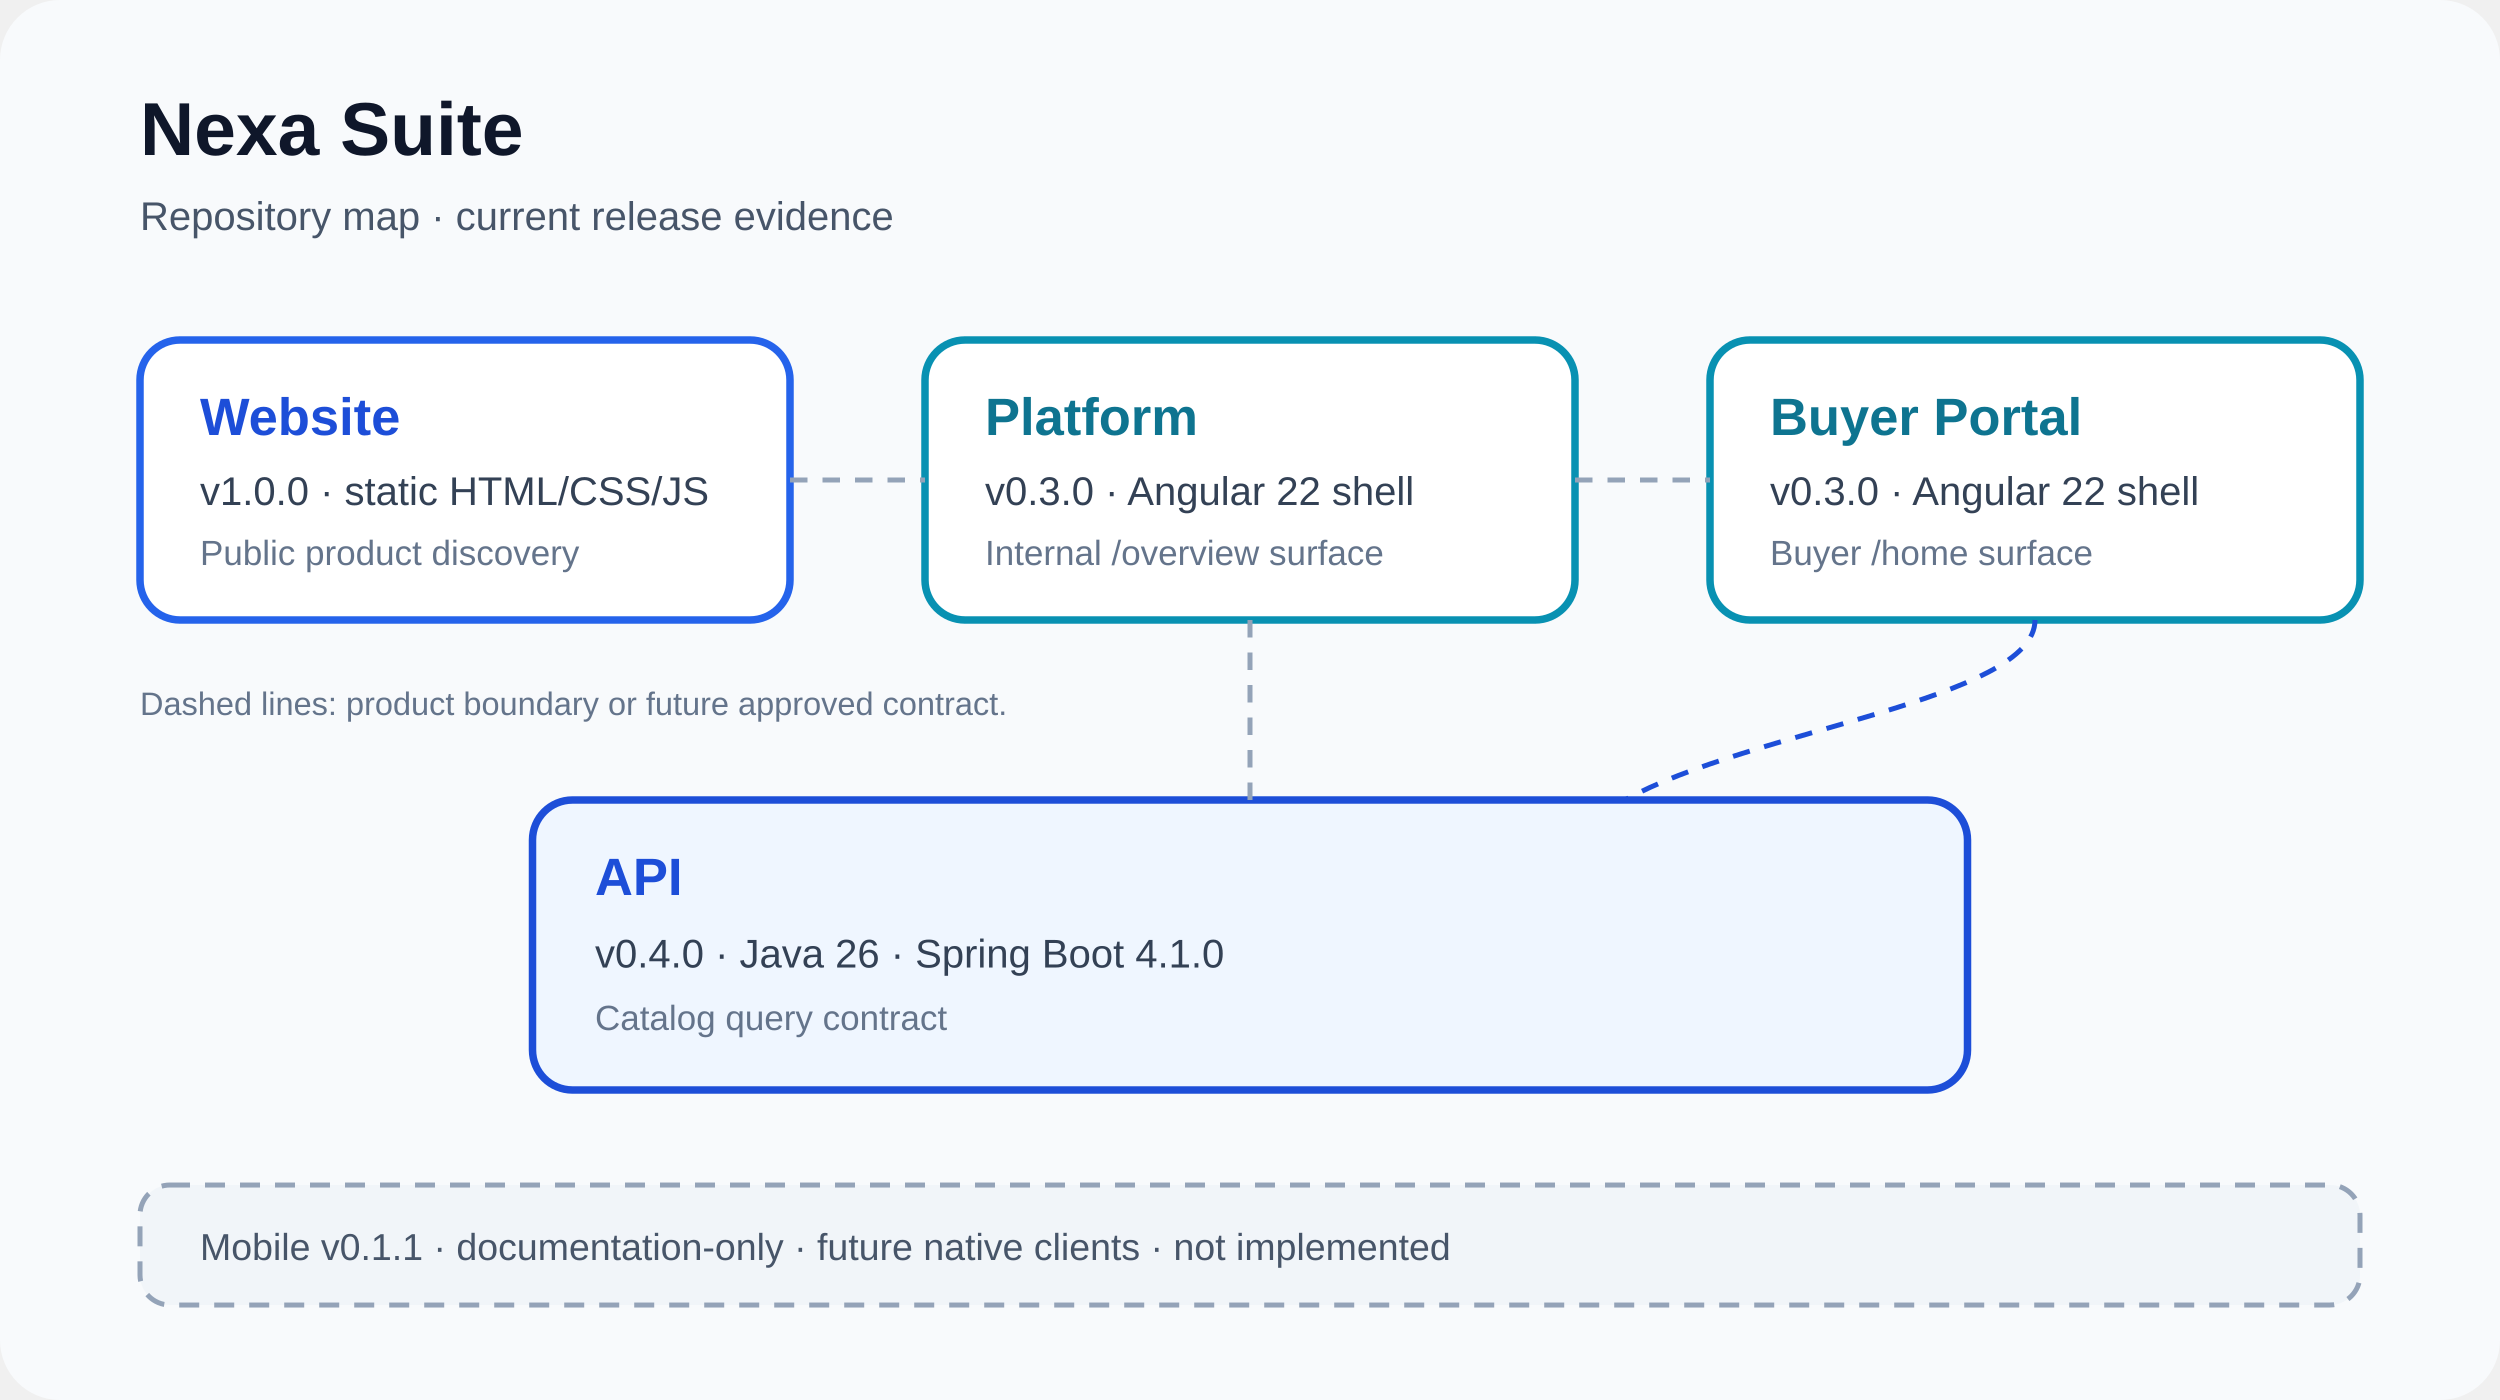
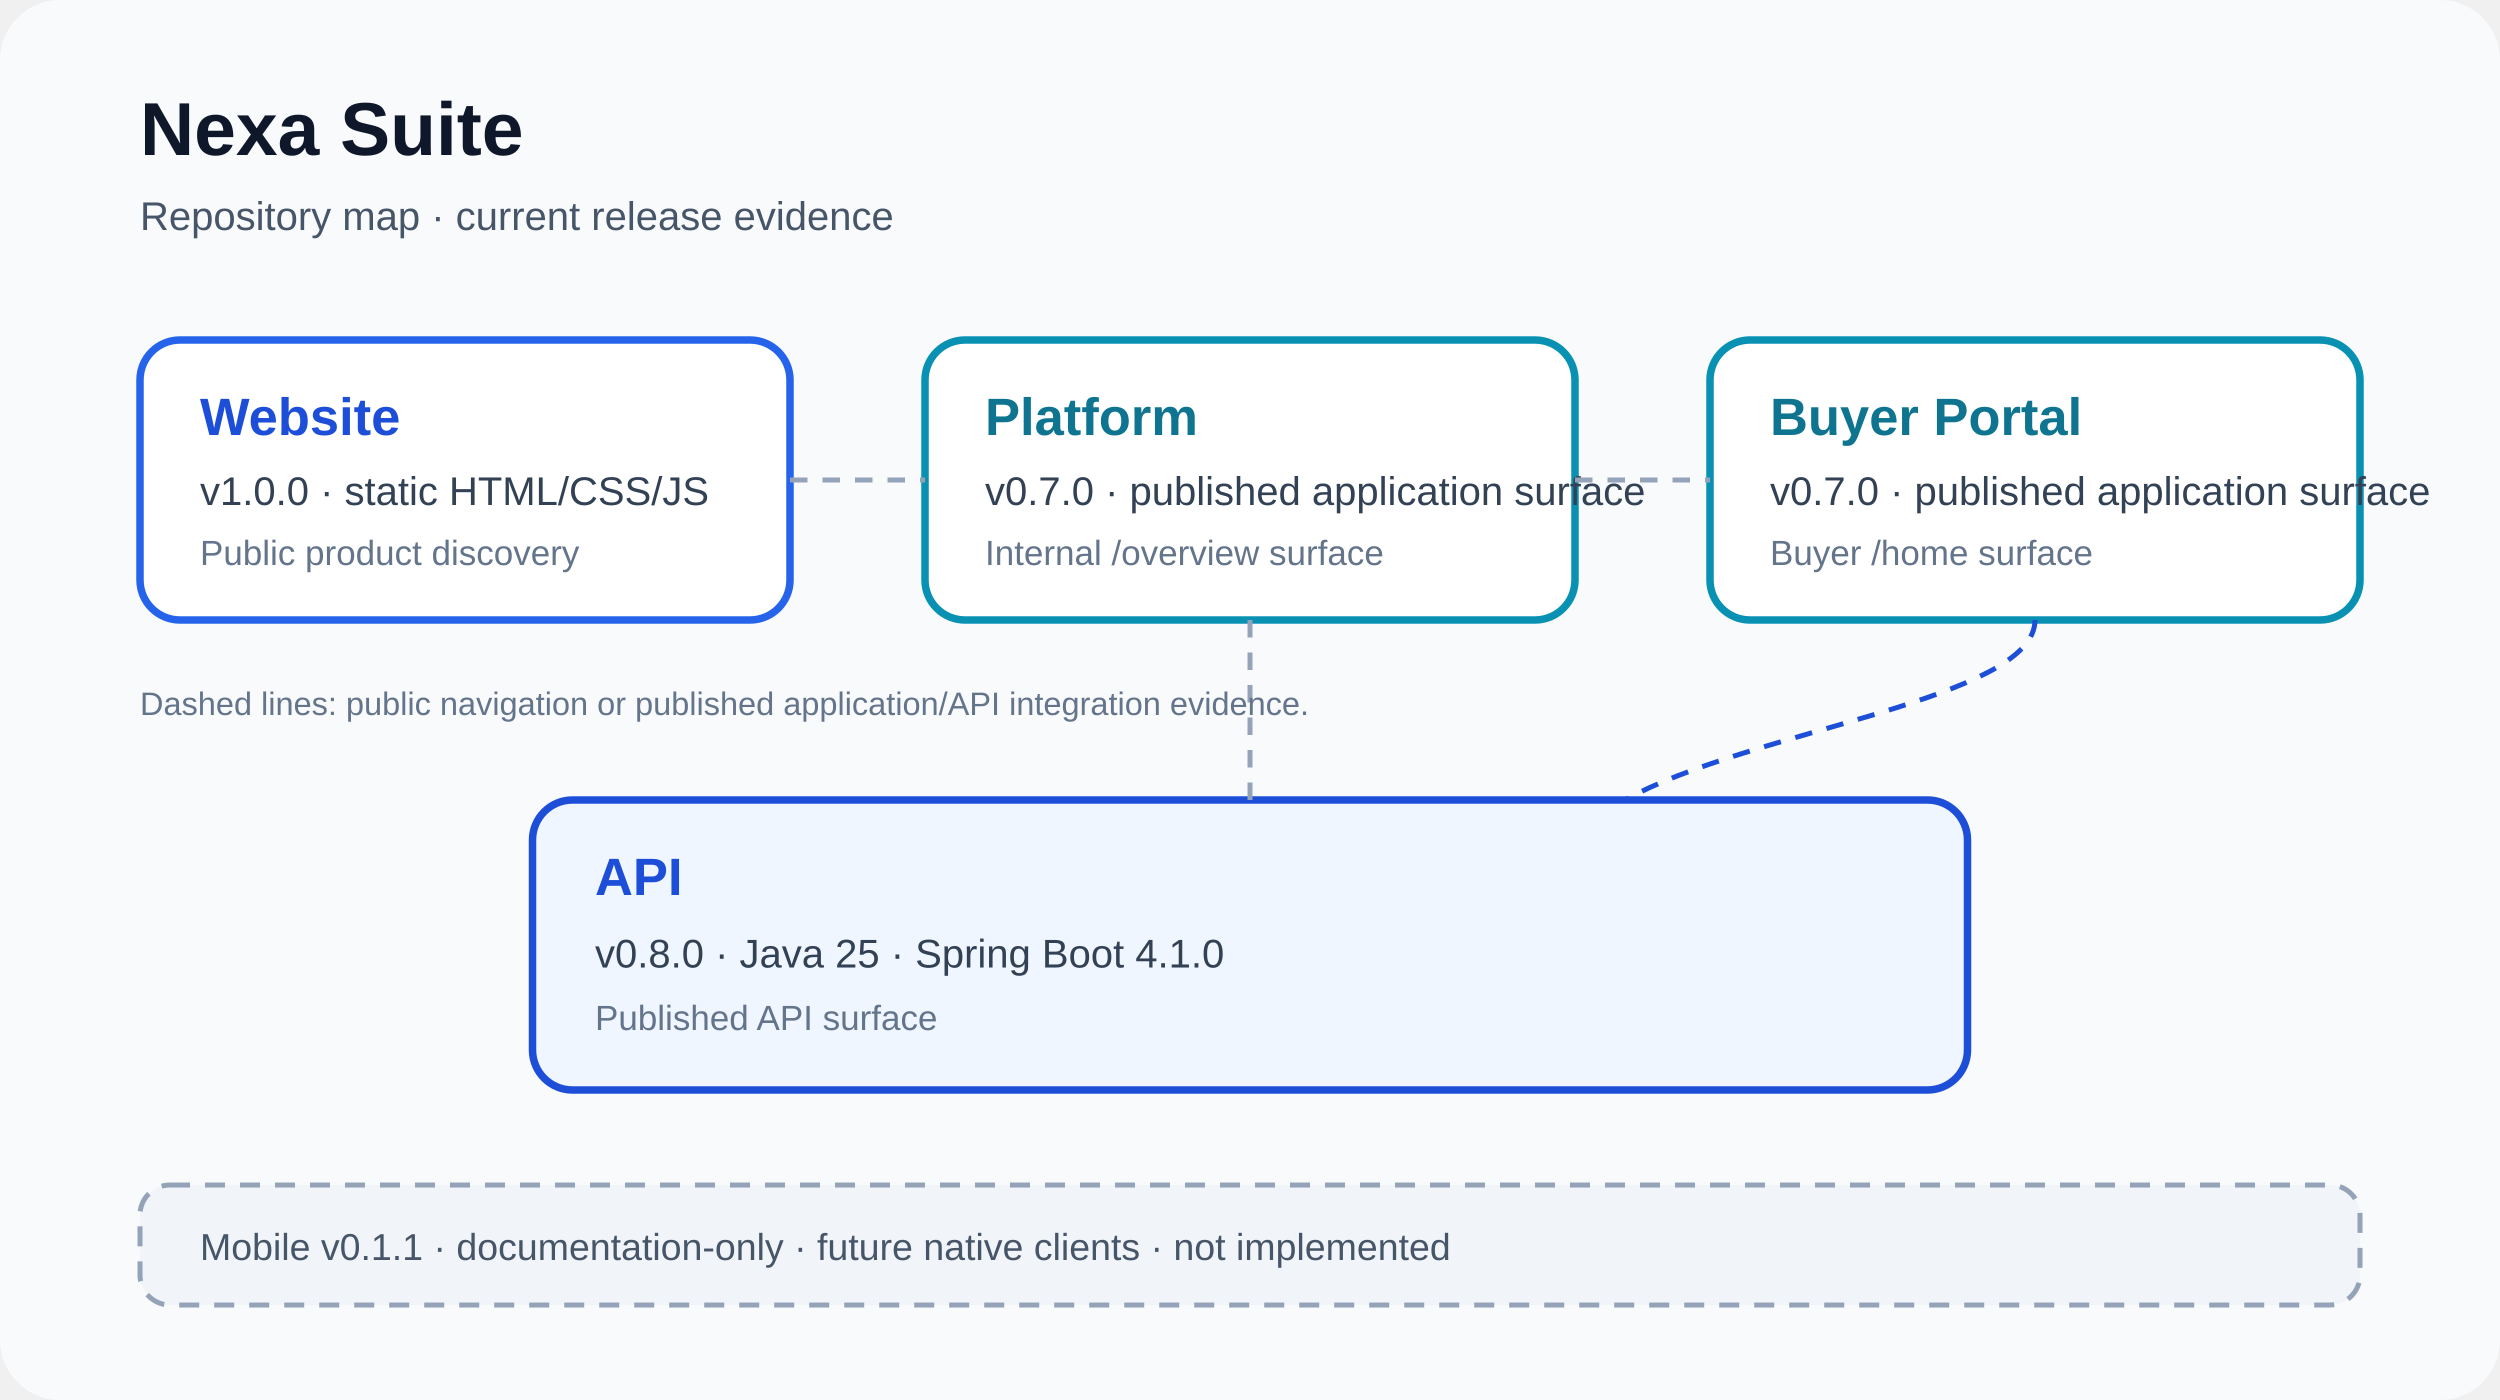
<svg xmlns="http://www.w3.org/2000/svg" width="1000" height="560" viewBox="0 0 1000 560" role="img" aria-labelledby="title desc">
  <rect width="1000" height="560" rx="24" fill="#f8fafc" />
  <text x="56" y="62" fill="#0f172a" font-family="Arial, sans-serif" font-size="30" font-weight="700">Nexa Suite</text>
  <text x="56" y="92" fill="#475569" font-family="Arial, sans-serif" font-size="16">Repository map · current release evidence</text>
  <rect x="56" y="136" width="260" height="112" rx="16" fill="#fff" stroke="#2563eb" stroke-width="3" />
  <text x="80" y="174" fill="#1d4ed8" font-family="Arial, sans-serif" font-size="21" font-weight="700">Website</text>
  <text x="80" y="202" fill="#334155" font-family="Arial, sans-serif" font-size="16">v1.0.0 · static HTML/CSS/JS</text>
  <text x="80" y="226" fill="#64748b" font-family="Arial, sans-serif" font-size="14">Public product discovery</text>
  <rect x="370" y="136" width="260" height="112" rx="16" fill="#fff" stroke="#0891b2" stroke-width="3" />
  <text x="394" y="174" fill="#0e7490" font-family="Arial, sans-serif" font-size="21" font-weight="700">Platform</text>
-   <text x="394" y="202" fill="#334155" font-family="Arial, sans-serif" font-size="16">v0.3.0 · Angular 22 shell</text>
+   <text x="394" y="202" fill="#334155" font-family="Arial, sans-serif" font-size="16">v0.7.0 · published application surface</text>
  <text x="394" y="226" fill="#64748b" font-family="Arial, sans-serif" font-size="14">Internal /overview surface</text>
  <rect x="684" y="136" width="260" height="112" rx="16" fill="#fff" stroke="#0891b2" stroke-width="3" />
  <text x="708" y="174" fill="#0e7490" font-family="Arial, sans-serif" font-size="21" font-weight="700">Buyer Portal</text>
-   <text x="708" y="202" fill="#334155" font-family="Arial, sans-serif" font-size="16">v0.3.0 · Angular 22 shell</text>
+   <text x="708" y="202" fill="#334155" font-family="Arial, sans-serif" font-size="16">v0.7.0 · published application surface</text>
  <text x="708" y="226" fill="#64748b" font-family="Arial, sans-serif" font-size="14">Buyer /home surface</text>
  <rect x="213" y="320" width="574" height="116" rx="16" fill="#eff6ff" stroke="#1d4ed8" stroke-width="3" />
  <text x="238" y="358" fill="#1d4ed8" font-family="Arial, sans-serif" font-size="21" font-weight="700">API</text>
-   <text x="238" y="387" fill="#334155" font-family="Arial, sans-serif" font-size="16">v0.4.0 · Java 26 · Spring Boot 4.1.0</text>
-   <text x="238" y="412" fill="#64748b" font-family="Arial, sans-serif" font-size="14">Catalog query contract</text>
+   <text x="238" y="387" fill="#334155" font-family="Arial, sans-serif" font-size="16">v0.8.0 · Java 25 · Spring Boot 4.1.0</text>
+   <text x="238" y="412" fill="#64748b" font-family="Arial, sans-serif" font-size="14">Published API surface</text>
  <rect x="56" y="474" width="888" height="48" rx="12" fill="#f1f5f9" stroke="#94a3b8" stroke-width="2" stroke-dasharray="8 6" />
  <text x="80" y="504" fill="#475569" font-family="Arial, sans-serif" font-size="15">Mobile v0.1.1 · documentation-only · future native clients · not implemented</text>
  <path d="M316 192 H370 M630 192 H684 M500 248 V320" fill="none" stroke="#94a3b8" stroke-width="2" stroke-dasharray="7 6" />
  <path d="M814 248 C814 280 700 292 650 320" fill="none" stroke="#1d4ed8" stroke-width="2" stroke-dasharray="7 6" />
-   <text x="56" y="286" fill="#64748b" font-family="Arial, sans-serif" font-size="13">Dashed lines: product boundary or future approved contract.</text>
+   <text x="56" y="286" fill="#64748b" font-family="Arial, sans-serif" font-size="13">Dashed lines: public navigation or published application/API integration evidence.</text>
</svg>
